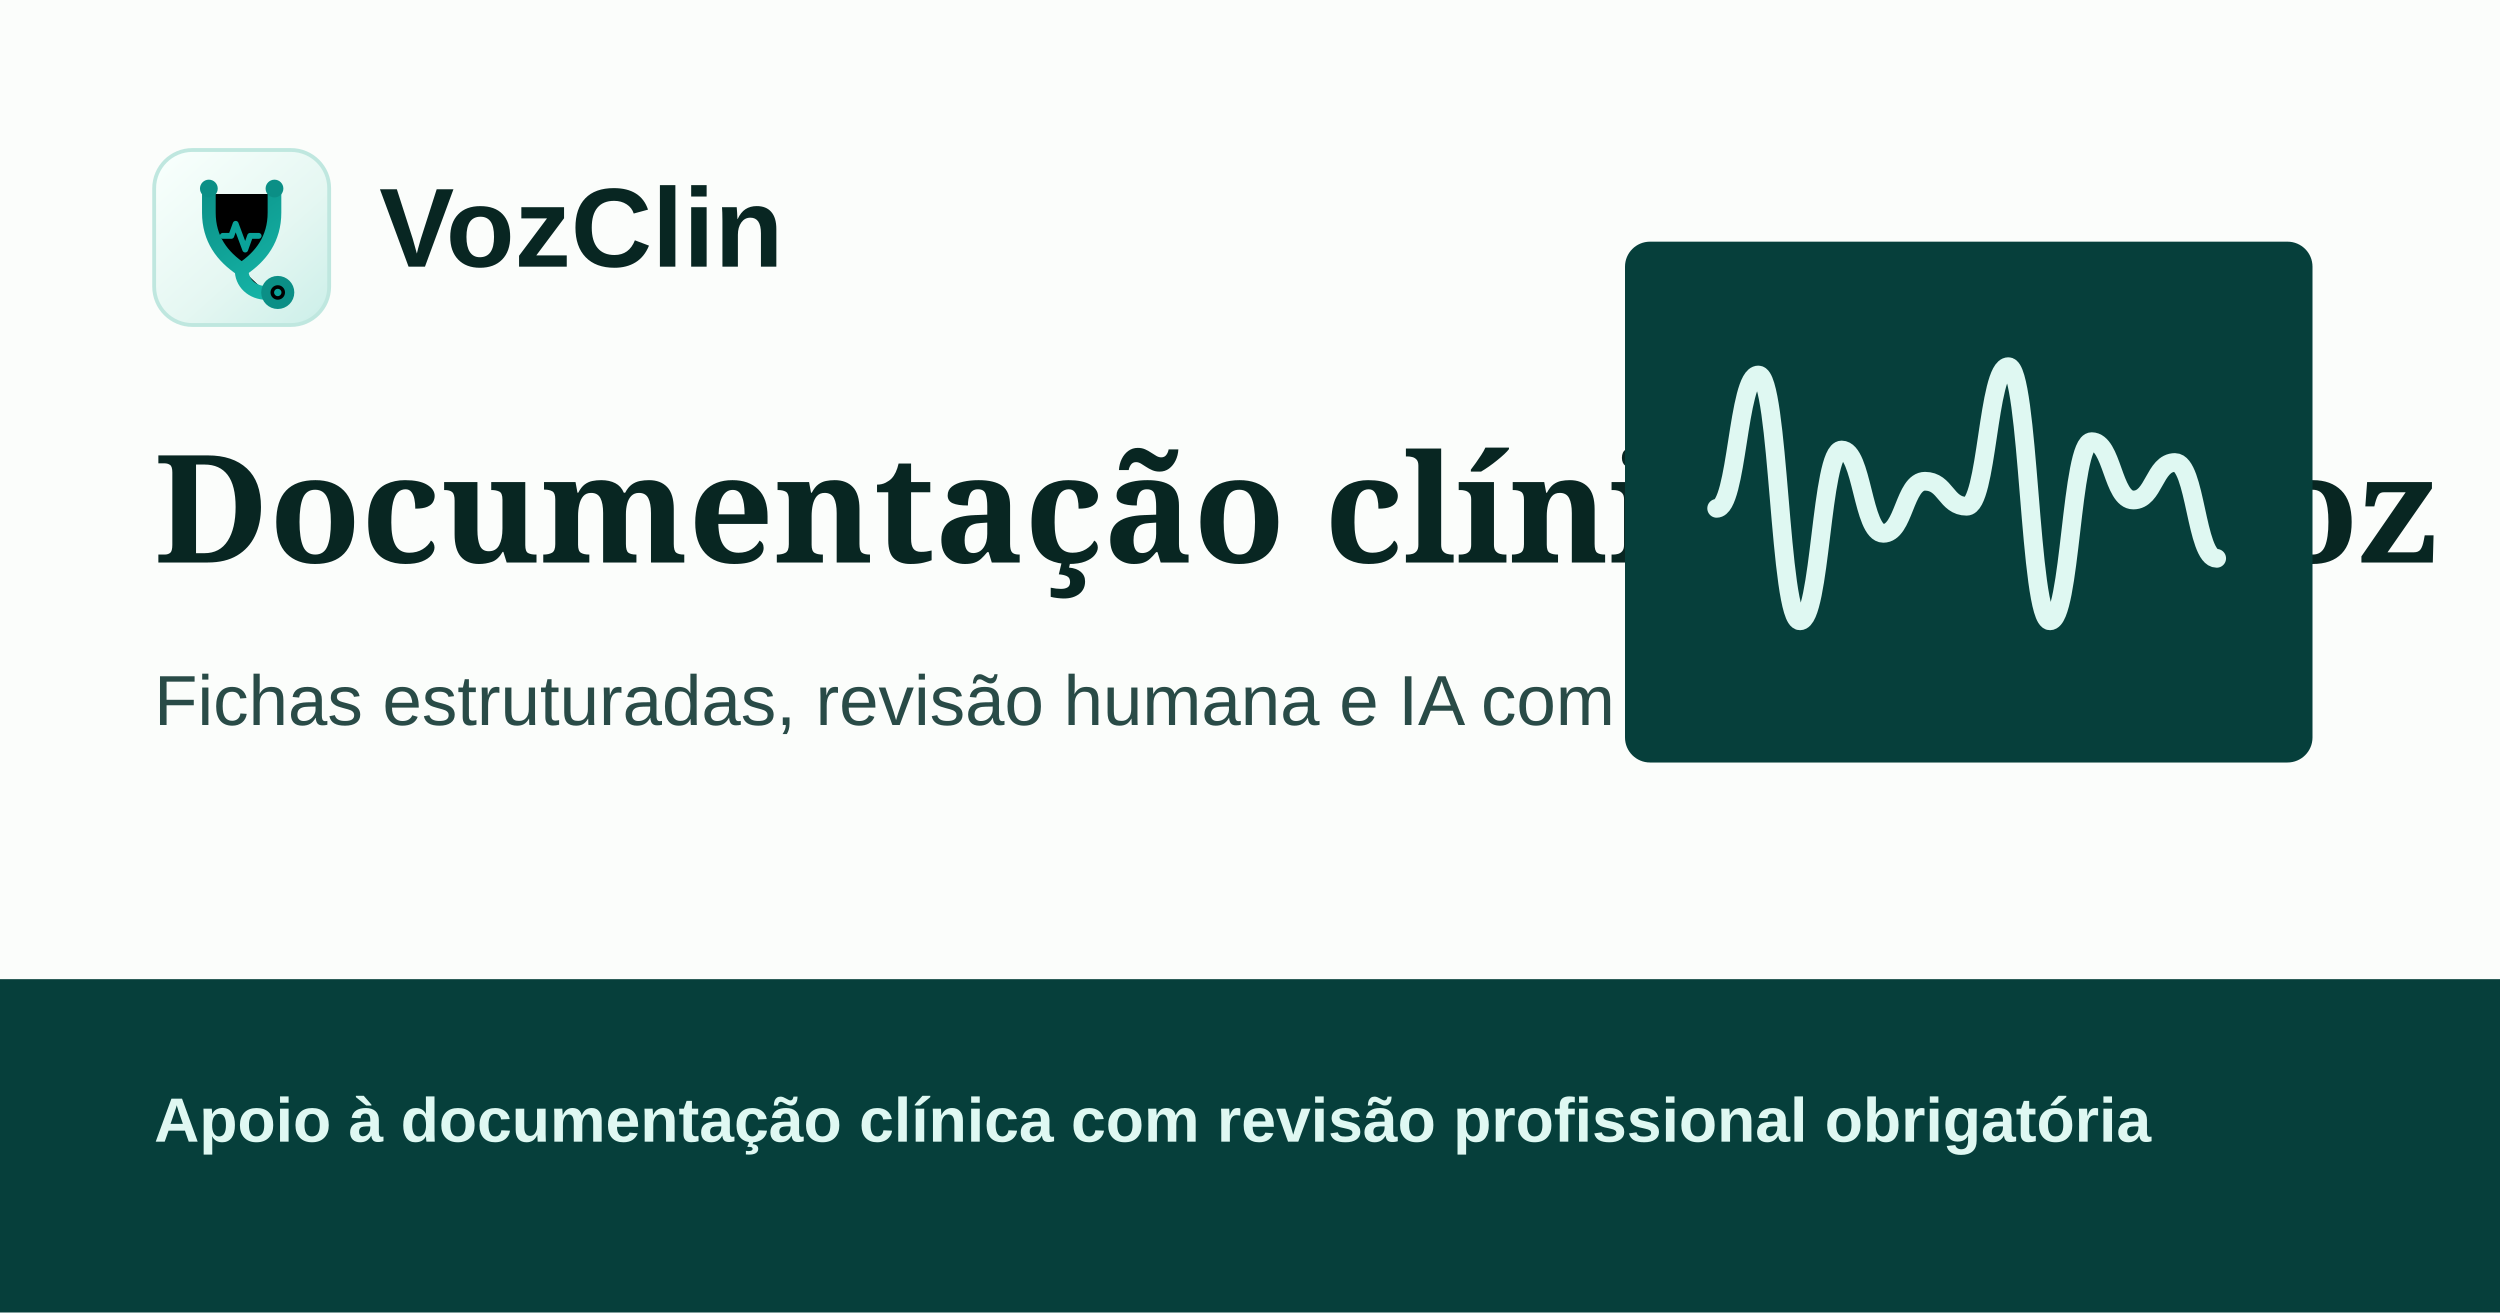
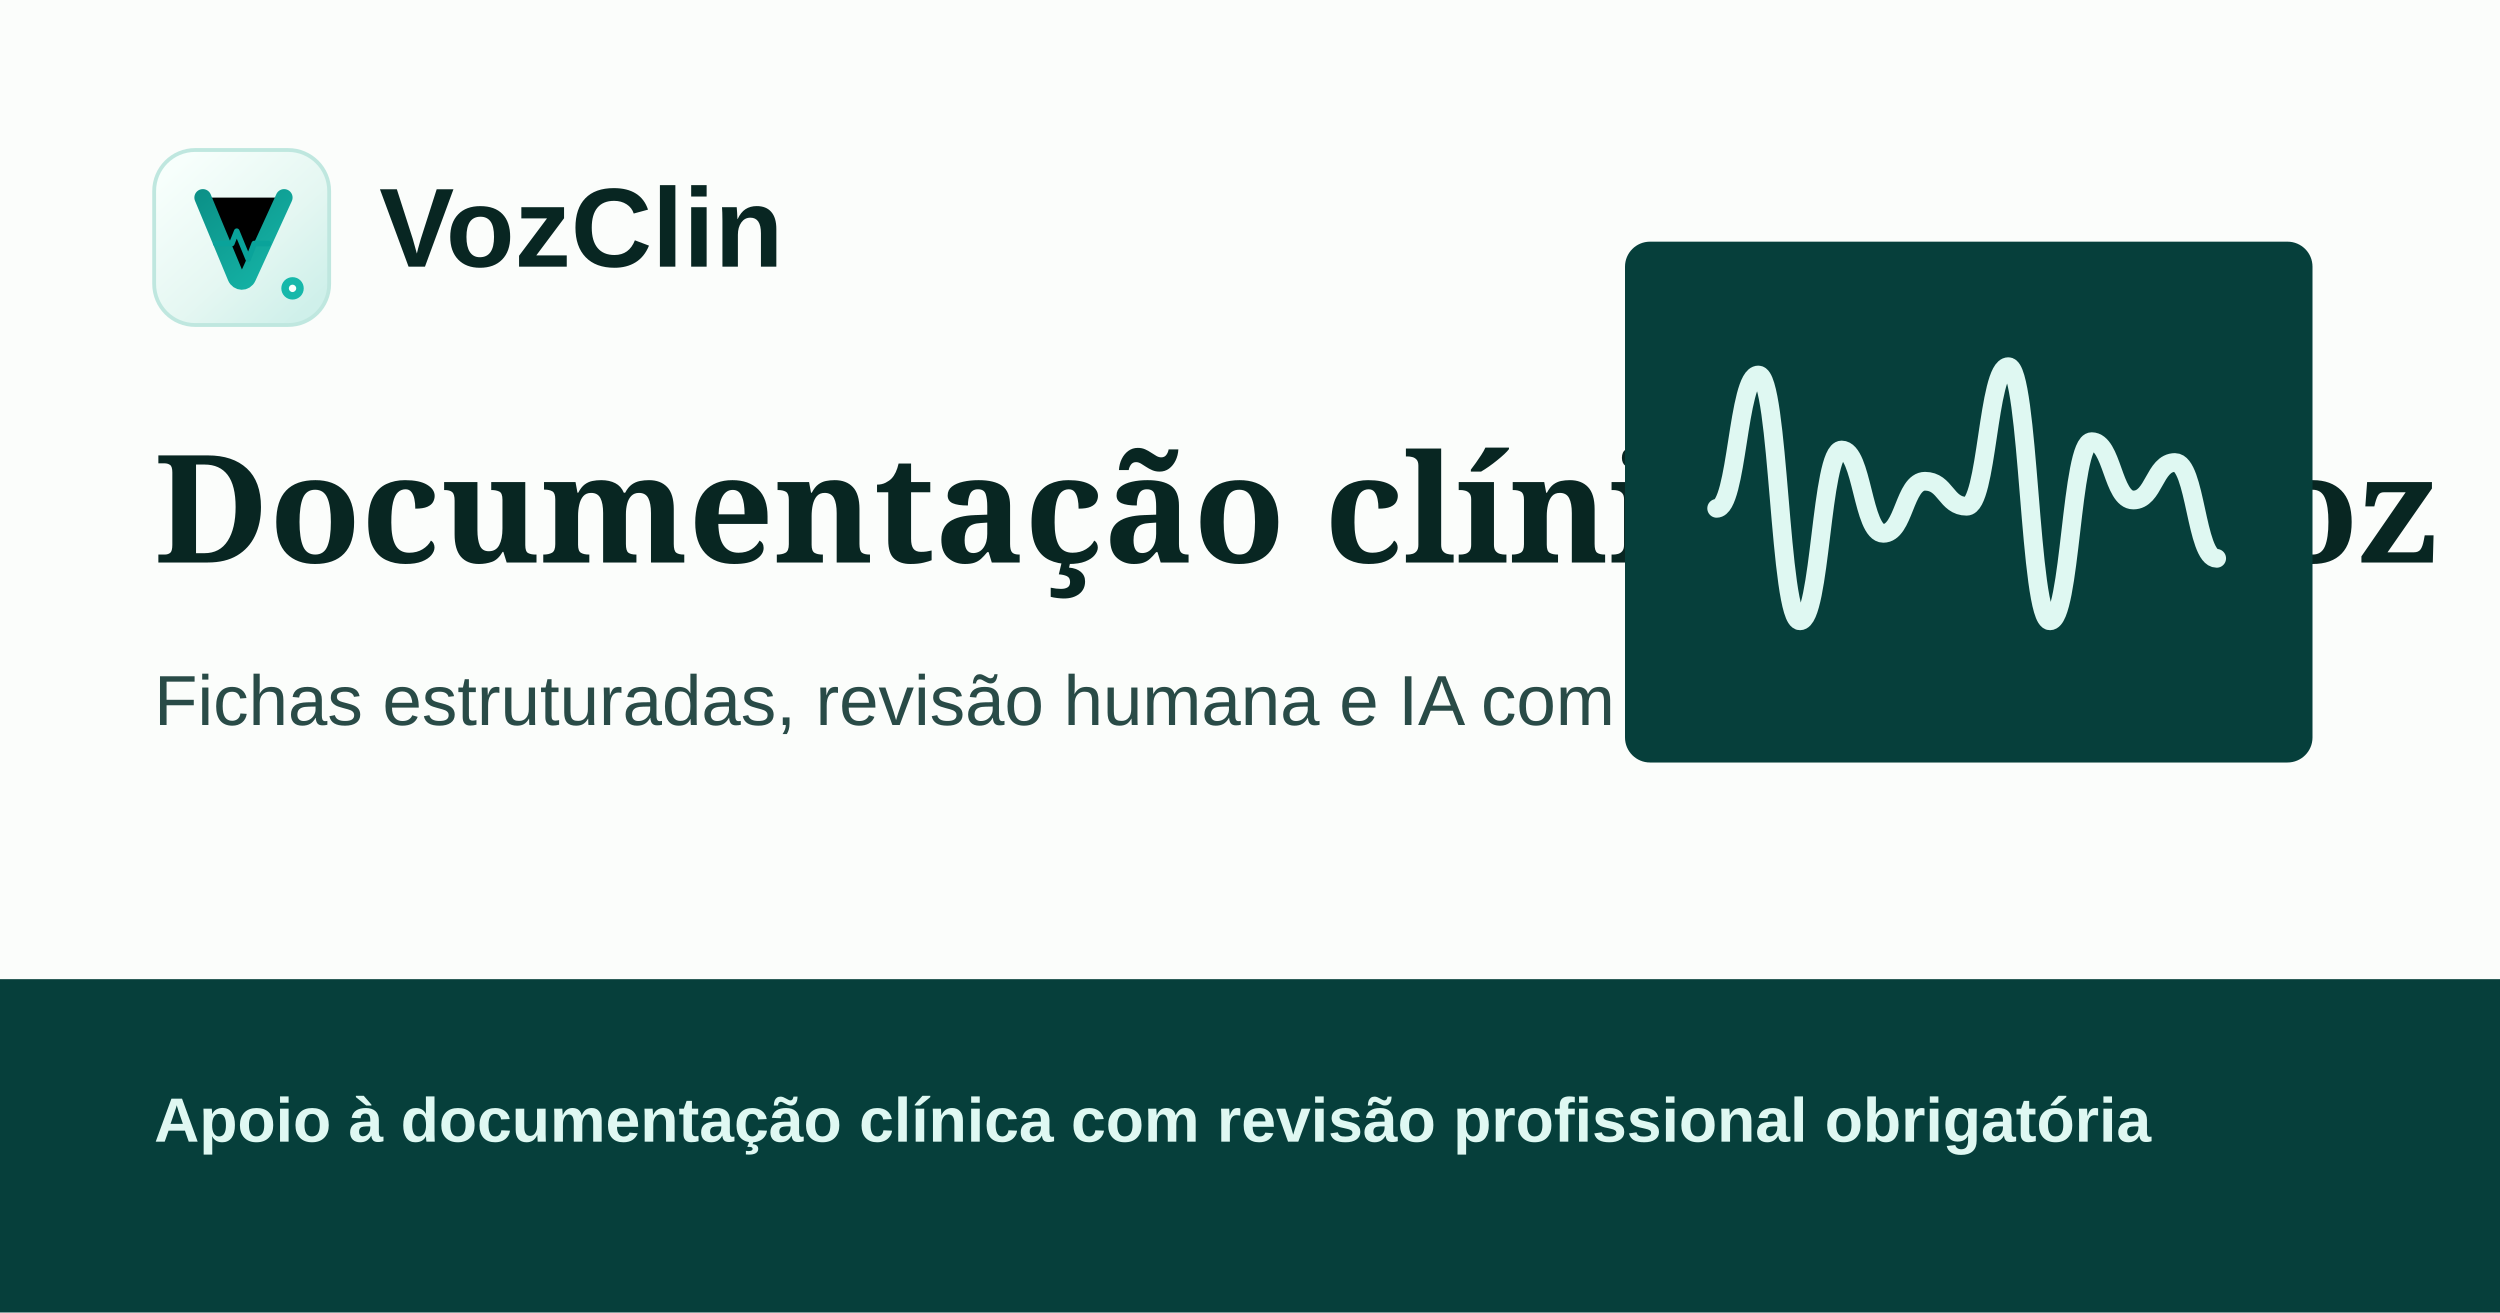
<svg xmlns="http://www.w3.org/2000/svg" viewBox="0 0 1200 630" role="img" aria-label="VozClin landing">
  <defs>
-     <linearGradient id="ogBrandBg" x1="6" y1="4" x2="58" y2="62" gradientUnits="userSpaceOnUse">
+     <linearGradient id="ogBrandBg" x1="8" y1="6" x2="56" y2="58" gradientUnits="userSpaceOnUse">
      <stop offset="0" stop-color="#F7FFFC" />
      <stop offset="0.58" stop-color="#E5F7F2" />
      <stop offset="1" stop-color="#CFF0EA" />
    </linearGradient>
-     <linearGradient id="ogBrandTube" x1="18" y1="12" x2="48" y2="55" gradientUnits="userSpaceOnUse">
+     <linearGradient id="ogBrandStroke" x1="16" y1="13" x2="49" y2="51" gradientUnits="userSpaceOnUse">
      <stop offset="0" stop-color="#0B8F86" />
      <stop offset="1" stop-color="#16B8AA" />
    </linearGradient>
  </defs>
  <rect width="1200" height="630" fill="#fbfdfb" />
  <path d="M0 0h1200v630H0z" fill="#fbfdfb" />
  <path d="M0 470h1200v160H0z" fill="#063f3b" />
  <g transform="translate(74 72) scale(1.3125)">
-     <rect width="64" height="64" rx="14" fill="url(#ogBrandBg)" stroke="#BFE7DF" stroke-width="1.4" />
-     <path d="M20 16.1v6.8c0 9.6 4.9 16.1 12 20.8 7.1-4.7 12-11.2 12-20.8v-6.8" stroke="url(#ogBrandTube)" stroke-width="5" stroke-linecap="round" stroke-linejoin="round" />
-     <path d="M32 43.6c-.2 4.9 3.8 8.7 9.2 8.7" stroke="url(#ogBrandTube)" stroke-width="5" stroke-linecap="round" />
-     <circle cx="20" cy="14.1" r="3.25" fill="#0B8F86" />
-     <circle cx="44" cy="14.1" r="3.25" fill="#0B8F86" />
-     <circle cx="45.2" cy="52.1" r="4.35" stroke="#0B8F86" stroke-width="3.4" />
-     <circle cx="45.2" cy="52.1" r="1.35" fill="#0AA39A" />
-     <path d="M25.1 31.4h3.1l1.6-4.4 3.5 9.4 1.8-5h3.1" stroke="#0AA39A" stroke-width="2.15" stroke-linecap="round" stroke-linejoin="round" />
+     <rect width="64" height="64" rx="15" fill="url(#ogBrandBg)" stroke="#BFE7DF" stroke-width="1.4" />
+     <path d="M17.8 17.4l12.1 29.1c.82 1.98 3.39 2.04 4.28.09l13.34-29.19" stroke="url(#ogBrandStroke)" stroke-width="6.2" stroke-linecap="round" stroke-linejoin="round" />
+     <path d="M22.5 34.2h5.9l1.8-4.5 4.2 10.2 2.2-5.7h5.2" stroke="#0AA39A" stroke-width="2.05" stroke-linecap="round" stroke-linejoin="round" />
+     <circle cx="50.6" cy="50.6" r="4.1" fill="#16B8AA" />
+     <circle cx="50.6" cy="50.6" r="1.35" fill="#F7FFFC" />
  </g>
  <text x="182" y="128" fill="#082622" font-family="Arial, sans-serif" font-size="54" font-weight="800">VozClin</text>
  <text x="74" y="270" fill="#082622" font-family="Georgia, serif" font-size="72" font-weight="700">Documentação clínica por voz</text>
  <text x="74" y="348" fill="#294b47" font-family="Arial, sans-serif" font-size="34">Fichas estruturadas, revisão humana e IA com limites claros.</text>
  <rect x="780" y="116" width="330" height="250" rx="12" fill="#063f3b" />
  <path d="M824 244c10 0 10-64 20-64s10 118 20 118 10-82 20-82 10 40 20 40 10-25 20-25 10 12 20 12 10-67 20-67 10 122 20 122 10-86 20-86 10 28 20 28 10-18 20-18 10 46 20 46" fill="none" stroke="#dff8f2" stroke-width="9" stroke-linecap="round" />
  <text x="74" y="548" fill="#dff8f2" font-family="Arial, sans-serif" font-size="30" font-weight="700">Apoio à documentação clínica com revisão profissional obrigatória</text>
</svg>
